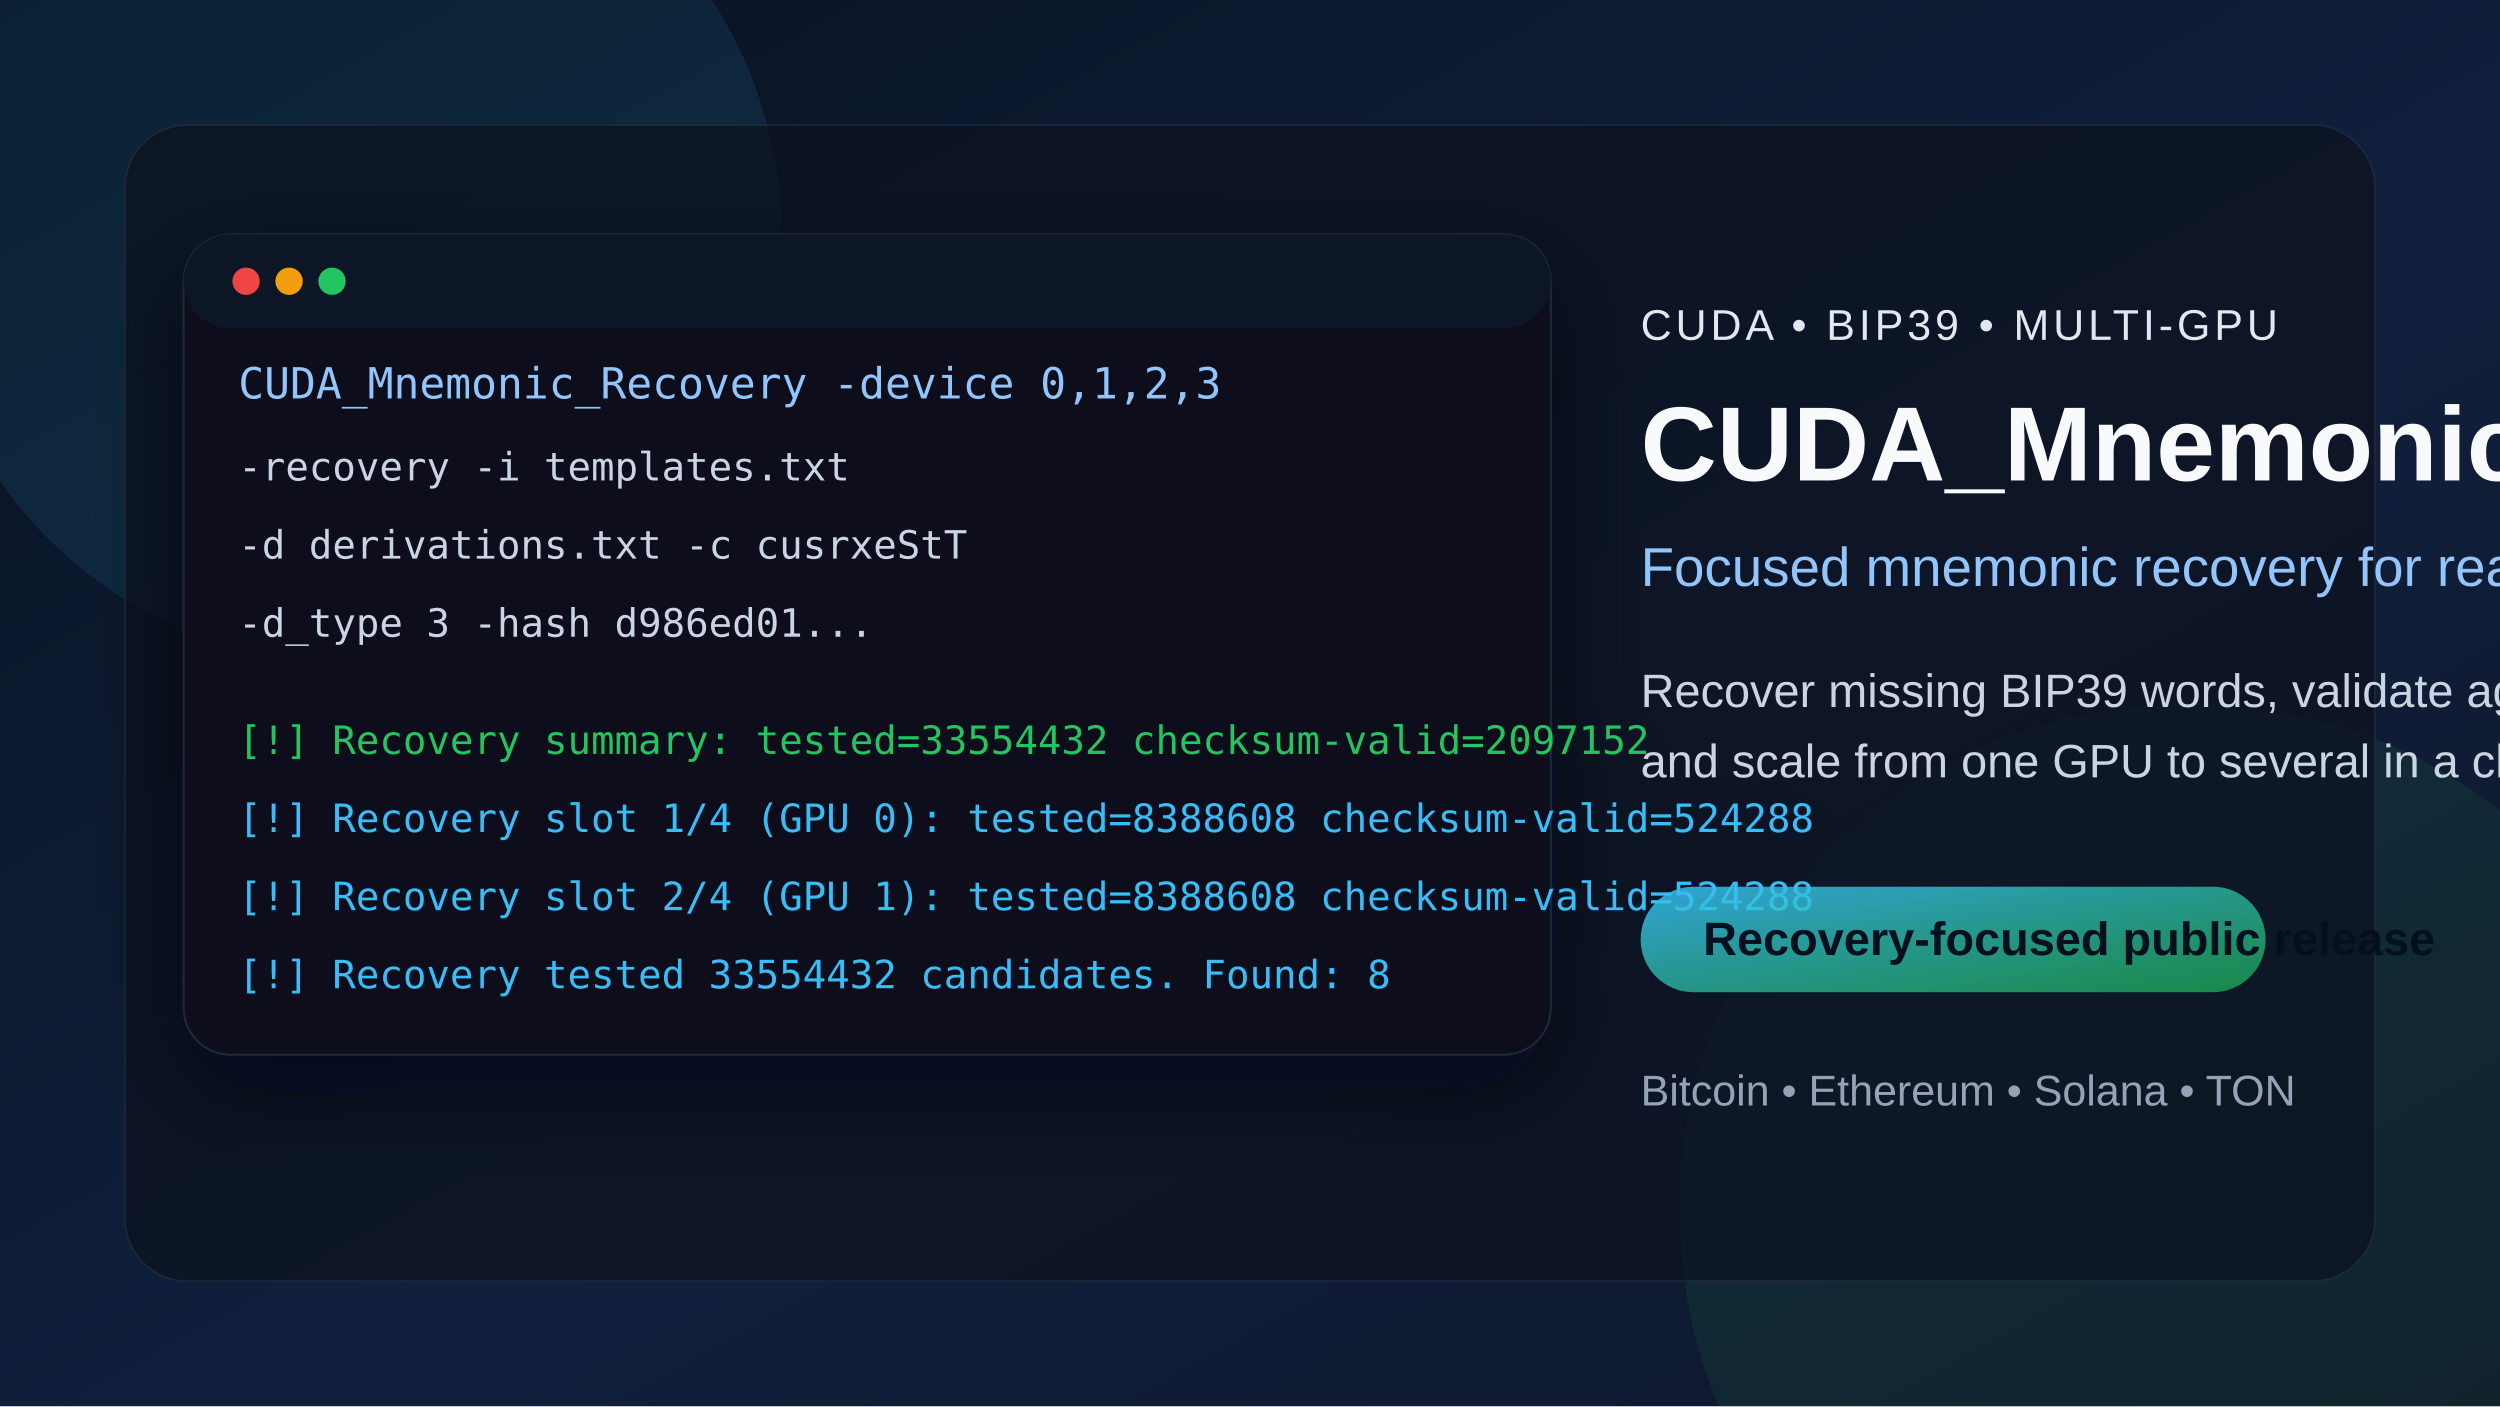
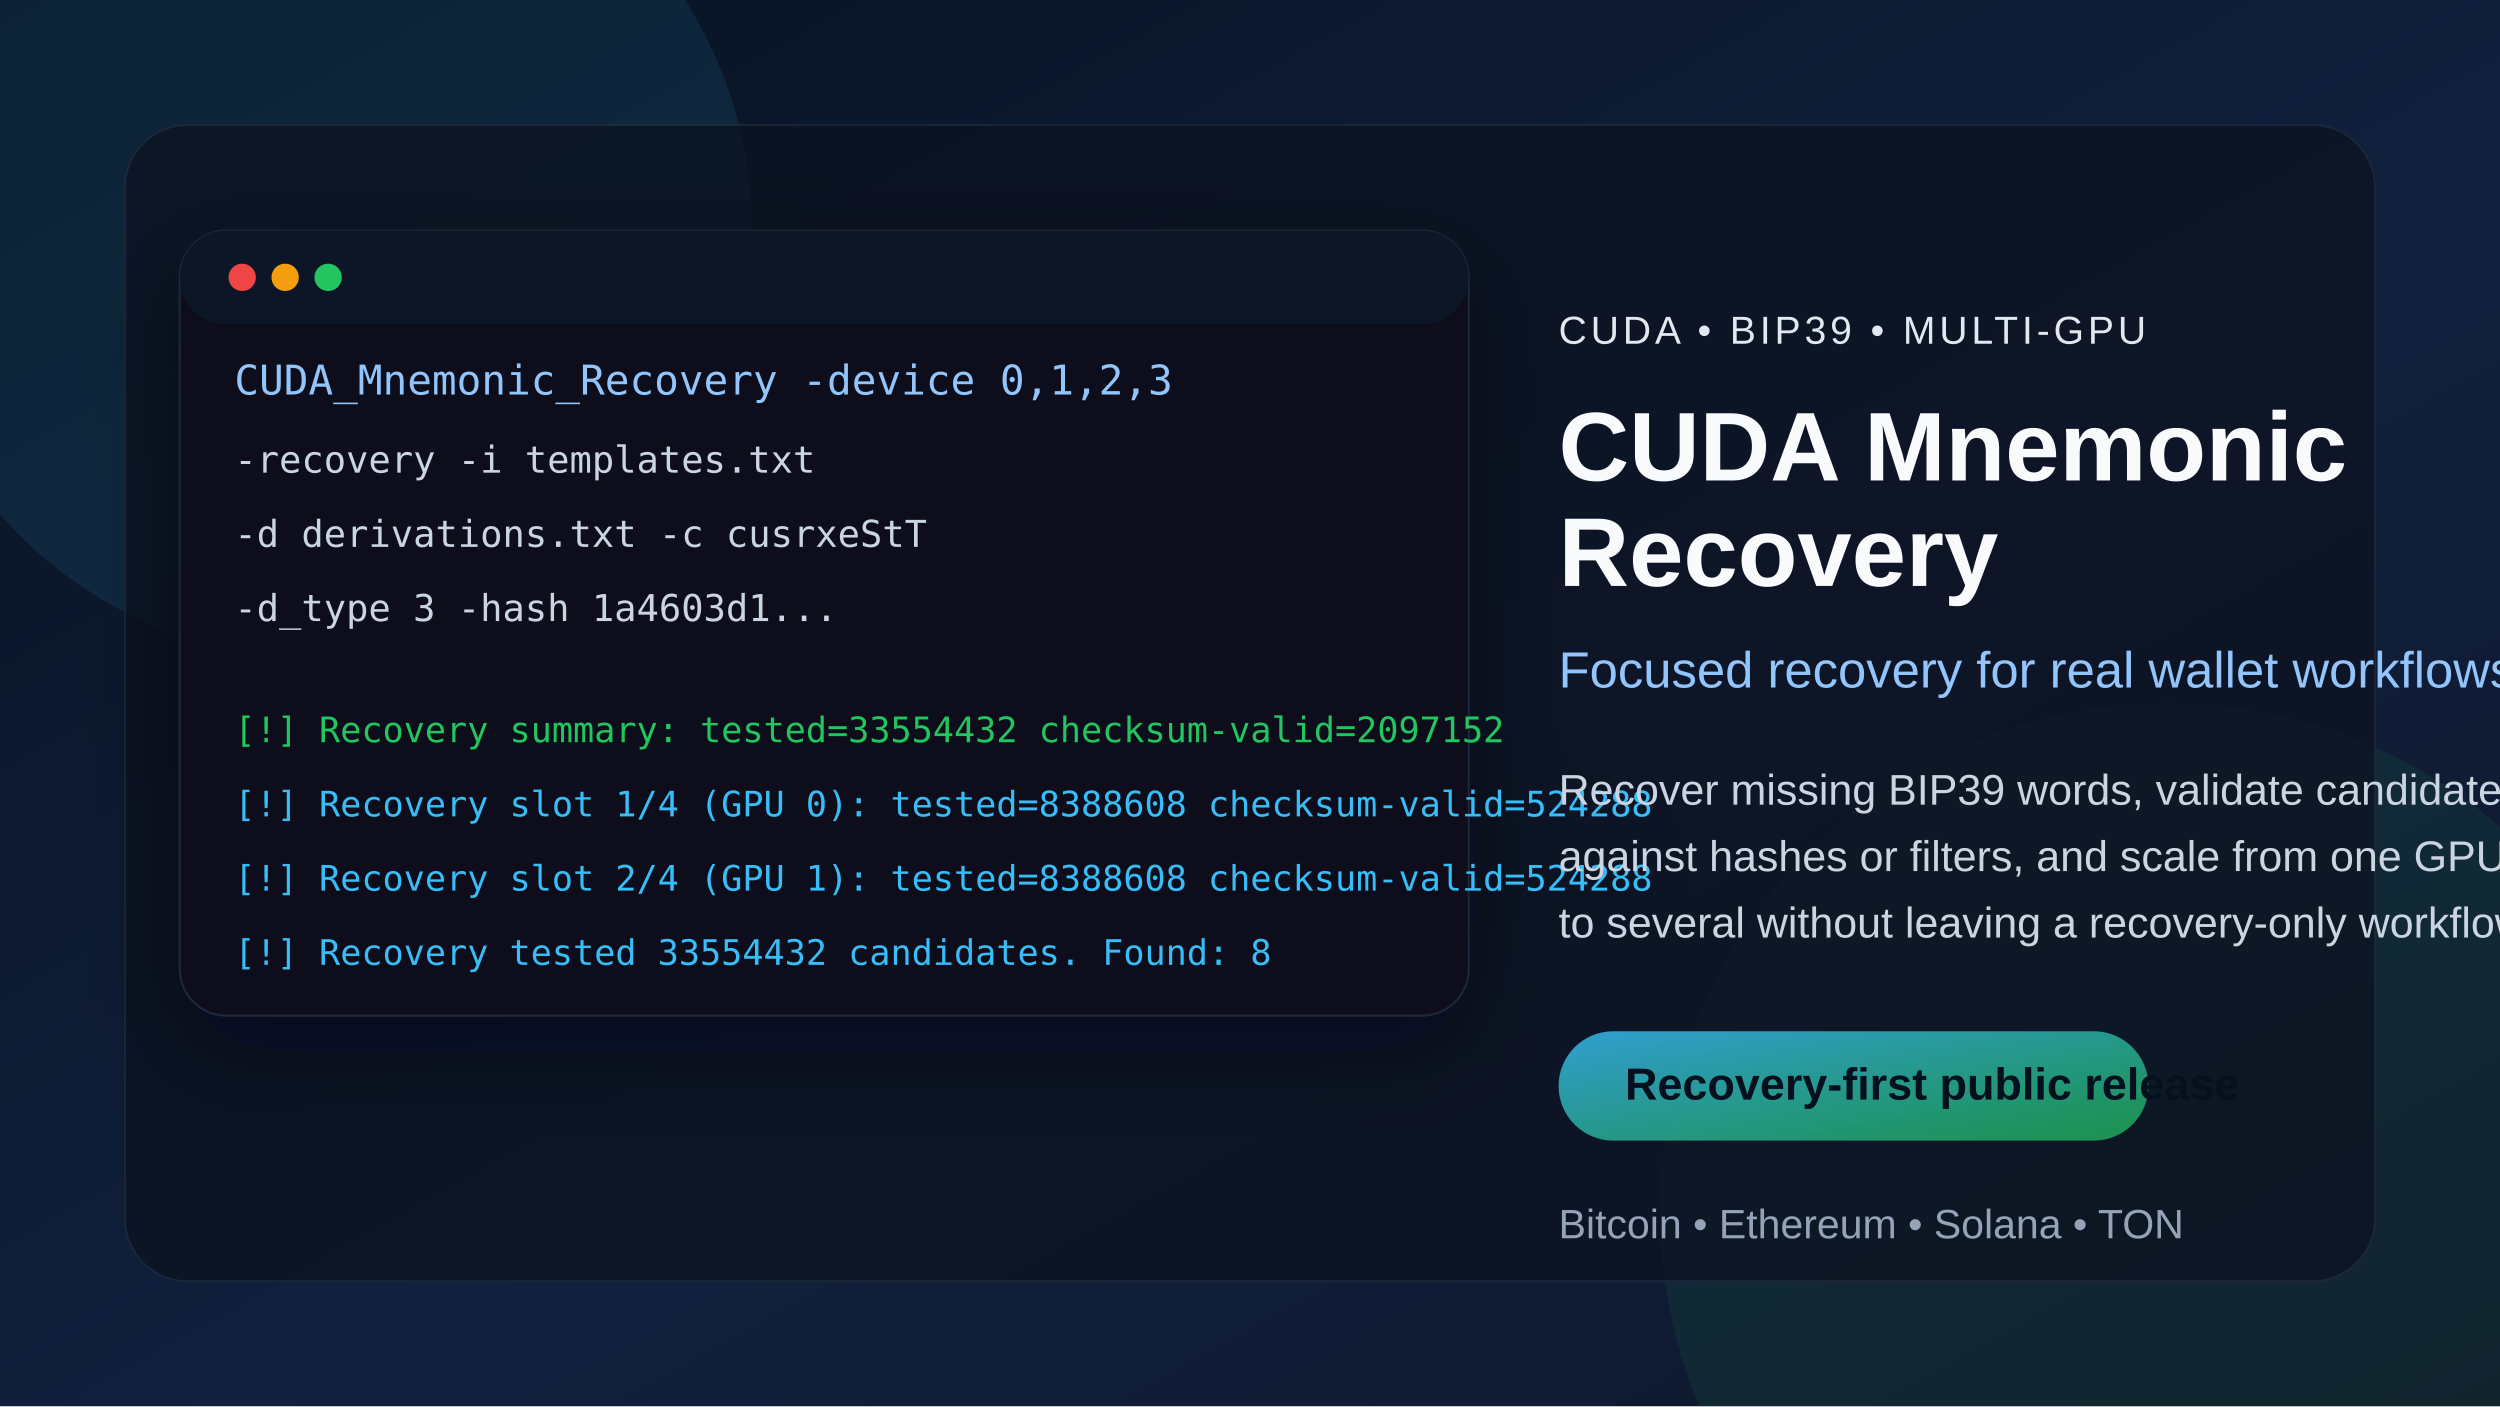
<svg xmlns="http://www.w3.org/2000/svg" width="1280" height="720" viewBox="0 0 1280 720" role="img" aria-labelledby="title desc">
  <defs>
    <linearGradient id="bg" x1="0" y1="0" x2="1" y2="1">
      <stop offset="0%" stop-color="#08111f" />
      <stop offset="55%" stop-color="#10203d" />
      <stop offset="100%" stop-color="#0f172a" />
    </linearGradient>
-     <linearGradient id="glow" x1="0" y1="0" x2="1" y2="1">
-       <stop offset="0%" stop-color="#38bdf8" stop-opacity="0.85" />
-       <stop offset="100%" stop-color="#22c55e" stop-opacity="0.65" />
+     <linearGradient id="panelGlow" x1="0" y1="0" x2="1" y2="1">
+       <stop offset="0%" stop-color="#38bdf8" stop-opacity="0.82" />
+       <stop offset="100%" stop-color="#22c55e" stop-opacity="0.70" />
    </linearGradient>
    <filter id="shadow" x="-20%" y="-20%" width="140%" height="140%">
-       <feDropShadow dx="0" dy="18" stdDeviation="24" flood-color="#020617" flood-opacity="0.6" />
+       <feDropShadow dx="0" dy="18" stdDeviation="24" flood-color="#020617" flood-opacity="0.55" />
    </filter>
  </defs>
  <rect width="1280" height="720" fill="url(#bg)" />
-   <circle cx="180" cy="120" r="220" fill="#38bdf8" opacity="0.10" />
-   <circle cx="1120" cy="620" r="260" fill="#22c55e" opacity="0.08" />
+   <circle cx="165" cy="118" r="220" fill="#38bdf8" opacity="0.10" />
+   <circle cx="1110" cy="620" r="260" fill="#22c55e" opacity="0.08" />
  <rect x="64" y="64" width="1152" height="592" rx="32" fill="#0b1220" opacity="0.78" stroke="#1e293b" />
  <g filter="url(#shadow)">
-     <rect x="94" y="120" width="700" height="420" rx="24" fill="#0a0f1a" stroke="#1f2937" />
-     <rect x="94" y="120" width="700" height="48" rx="24" fill="#111827" />
-     <circle cx="126" cy="144" r="7" fill="#ef4444" />
-     <circle cx="148" cy="144" r="7" fill="#f59e0b" />
-     <circle cx="170" cy="144" r="7" fill="#22c55e" />
-     <text x="122" y="204" fill="#93c5fd" font-family="JetBrains Mono, Consolas, monospace" font-size="22">CUDA_Mnemonic_Recovery -device 0,1,2,3</text>
-     <text x="122" y="246" fill="#cbd5e1" font-family="JetBrains Mono, Consolas, monospace" font-size="20">-recovery -i templates.txt</text>
-     <text x="122" y="286" fill="#cbd5e1" font-family="JetBrains Mono, Consolas, monospace" font-size="20">-d derivations.txt -c cusrxeStT</text>
-     <text x="122" y="326" fill="#cbd5e1" font-family="JetBrains Mono, Consolas, monospace" font-size="20">-d_type 3 -hash d986ed01...</text>
-     <text x="122" y="386" fill="#22c55e" font-family="JetBrains Mono, Consolas, monospace" font-size="20">[!] Recovery summary: tested=33554432 checksum-valid=2097152</text>
-     <text x="122" y="426" fill="#38bdf8" font-family="JetBrains Mono, Consolas, monospace" font-size="20">[!] Recovery slot 1/4 (GPU 0): tested=8388608 checksum-valid=524288</text>
-     <text x="122" y="466" fill="#38bdf8" font-family="JetBrains Mono, Consolas, monospace" font-size="20">[!] Recovery slot 2/4 (GPU 1): tested=8388608 checksum-valid=524288</text>
-     <text x="122" y="506" fill="#38bdf8" font-family="JetBrains Mono, Consolas, monospace" font-size="20">[!] Recovery tested 33554432 candidates. Found: 8</text>
+     <rect x="92" y="118" width="660" height="402" rx="24" fill="#0a0f1a" stroke="#1f2937" />
+     <rect x="92" y="118" width="660" height="48" rx="24" fill="#111827" />
+     <circle cx="124" cy="142" r="7" fill="#ef4444" />
+     <circle cx="146" cy="142" r="7" fill="#f59e0b" />
+     <circle cx="168" cy="142" r="7" fill="#22c55e" />
+     <text x="120" y="202" fill="#93c5fd" font-family="JetBrains Mono, Consolas, monospace" font-size="21">CUDA_Mnemonic_Recovery -device 0,1,2,3</text>
+     <text x="120" y="242" fill="#cbd5e1" font-family="JetBrains Mono, Consolas, monospace" font-size="19">-recovery -i templates.txt</text>
+     <text x="120" y="280" fill="#cbd5e1" font-family="JetBrains Mono, Consolas, monospace" font-size="19">-d derivations.txt -c cusrxeStT</text>
+     <text x="120" y="318" fill="#cbd5e1" font-family="JetBrains Mono, Consolas, monospace" font-size="19">-d_type 3 -hash 1a4603d1...</text>
+     <text x="120" y="380" fill="#22c55e" font-family="JetBrains Mono, Consolas, monospace" font-size="18">[!] Recovery summary: tested=33554432 checksum-valid=2097152</text>
+     <text x="120" y="418" fill="#38bdf8" font-family="JetBrains Mono, Consolas, monospace" font-size="18">[!] Recovery slot 1/4 (GPU 0): tested=8388608 checksum-valid=524288</text>
+     <text x="120" y="456" fill="#38bdf8" font-family="JetBrains Mono, Consolas, monospace" font-size="18">[!] Recovery slot 2/4 (GPU 1): tested=8388608 checksum-valid=524288</text>
+     <text x="120" y="494" fill="#38bdf8" font-family="JetBrains Mono, Consolas, monospace" font-size="18">[!] Recovery tested 33554432 candidates. Found: 8</text>
  </g>
  <g>
-     <text x="840" y="174" fill="#e2e8f0" font-family="Segoe UI, Arial, sans-serif" font-size="22" letter-spacing="2">CUDA • BIP39 • MULTI-GPU</text>
-     <text x="840" y="246" fill="#f8fafc" font-family="Segoe UI, Arial, sans-serif" font-size="54" font-weight="700">CUDA_Mnemonic_Recovery</text>
-     <text x="840" y="300" fill="#93c5fd" font-family="Segoe UI, Arial, sans-serif" font-size="28">Focused mnemonic recovery for real-world wallet workflows.</text>
-     <text x="840" y="362" fill="#cbd5e1" font-family="Segoe UI, Arial, sans-serif" font-size="24">Recover missing BIP39 words, validate against hashes or filters,</text>
-     <text x="840" y="398" fill="#cbd5e1" font-family="Segoe UI, Arial, sans-serif" font-size="24">and scale from one GPU to several in a clean recovery-only workflow.</text>
-     <rect x="840" y="454" width="320" height="54" rx="27" fill="url(#glow)" />
-     <text x="872" y="489" fill="#04101d" font-family="Segoe UI, Arial, sans-serif" font-size="24" font-weight="700">Recovery-focused public release</text>
-     <text x="840" y="566" fill="#94a3b8" font-family="Segoe UI, Arial, sans-serif" font-size="22">Bitcoin • Ethereum • Solana • TON</text>
+     <text x="798" y="176" fill="#e2e8f0" font-family="Segoe UI, Arial, sans-serif" font-size="20" letter-spacing="2">CUDA • BIP39 • MULTI-GPU</text>
+     <text x="798" y="246" fill="#f8fafc" font-family="Segoe UI, Arial, sans-serif" font-size="50" font-weight="700">CUDA Mnemonic</text>
+     <text x="798" y="300" fill="#f8fafc" font-family="Segoe UI, Arial, sans-serif" font-size="50" font-weight="700">Recovery</text>
+     <text x="798" y="352" fill="#93c5fd" font-family="Segoe UI, Arial, sans-serif" font-size="26">Focused recovery for real wallet workflows.</text>
+     <text x="798" y="412" fill="#cbd5e1" font-family="Segoe UI, Arial, sans-serif" font-size="22">Recover missing BIP39 words, validate candidates</text>
+     <text x="798" y="446" fill="#cbd5e1" font-family="Segoe UI, Arial, sans-serif" font-size="22">against hashes or filters, and scale from one GPU</text>
+     <text x="798" y="480" fill="#cbd5e1" font-family="Segoe UI, Arial, sans-serif" font-size="22">to several without leaving a recovery-only workflow.</text>
+     <rect x="798" y="528" width="302" height="56" rx="28" fill="url(#panelGlow)" />
+     <text x="832" y="563" fill="#04101d" font-family="Segoe UI, Arial, sans-serif" font-size="23" font-weight="700">Recovery-first public release</text>
+     <text x="798" y="634" fill="#94a3b8" font-family="Segoe UI, Arial, sans-serif" font-size="21">Bitcoin • Ethereum • Solana • TON</text>
  </g>
</svg>
